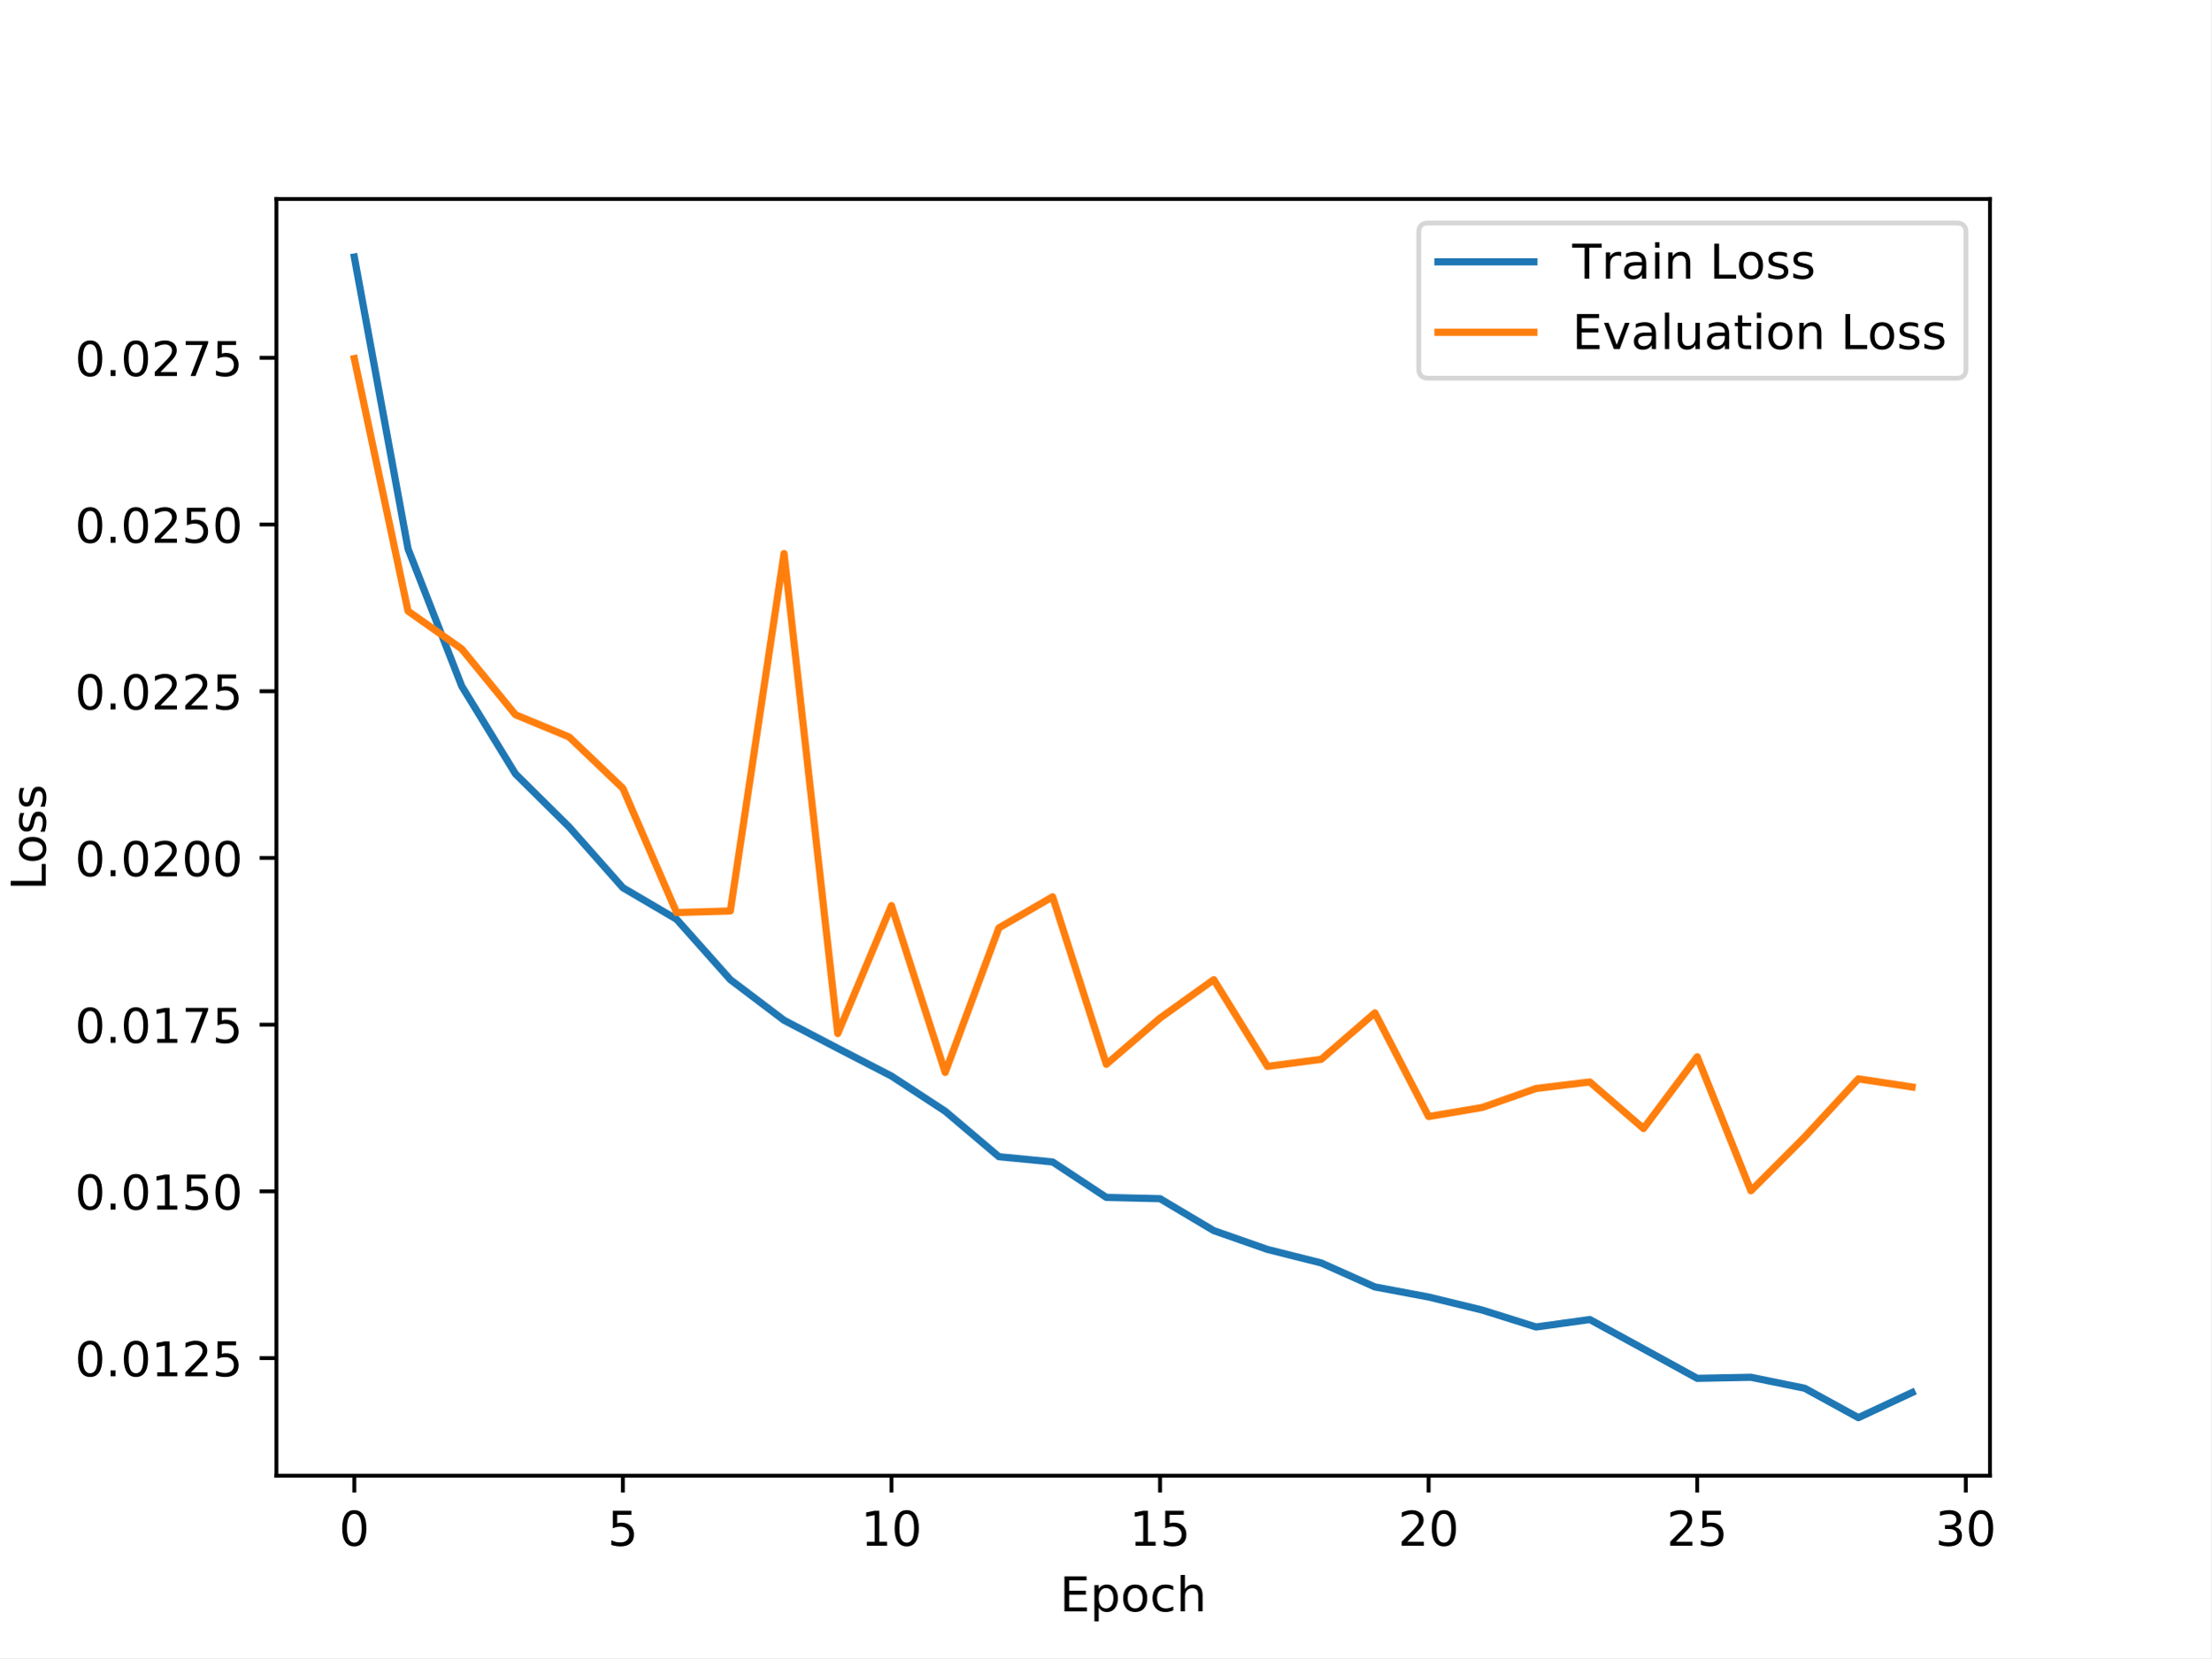
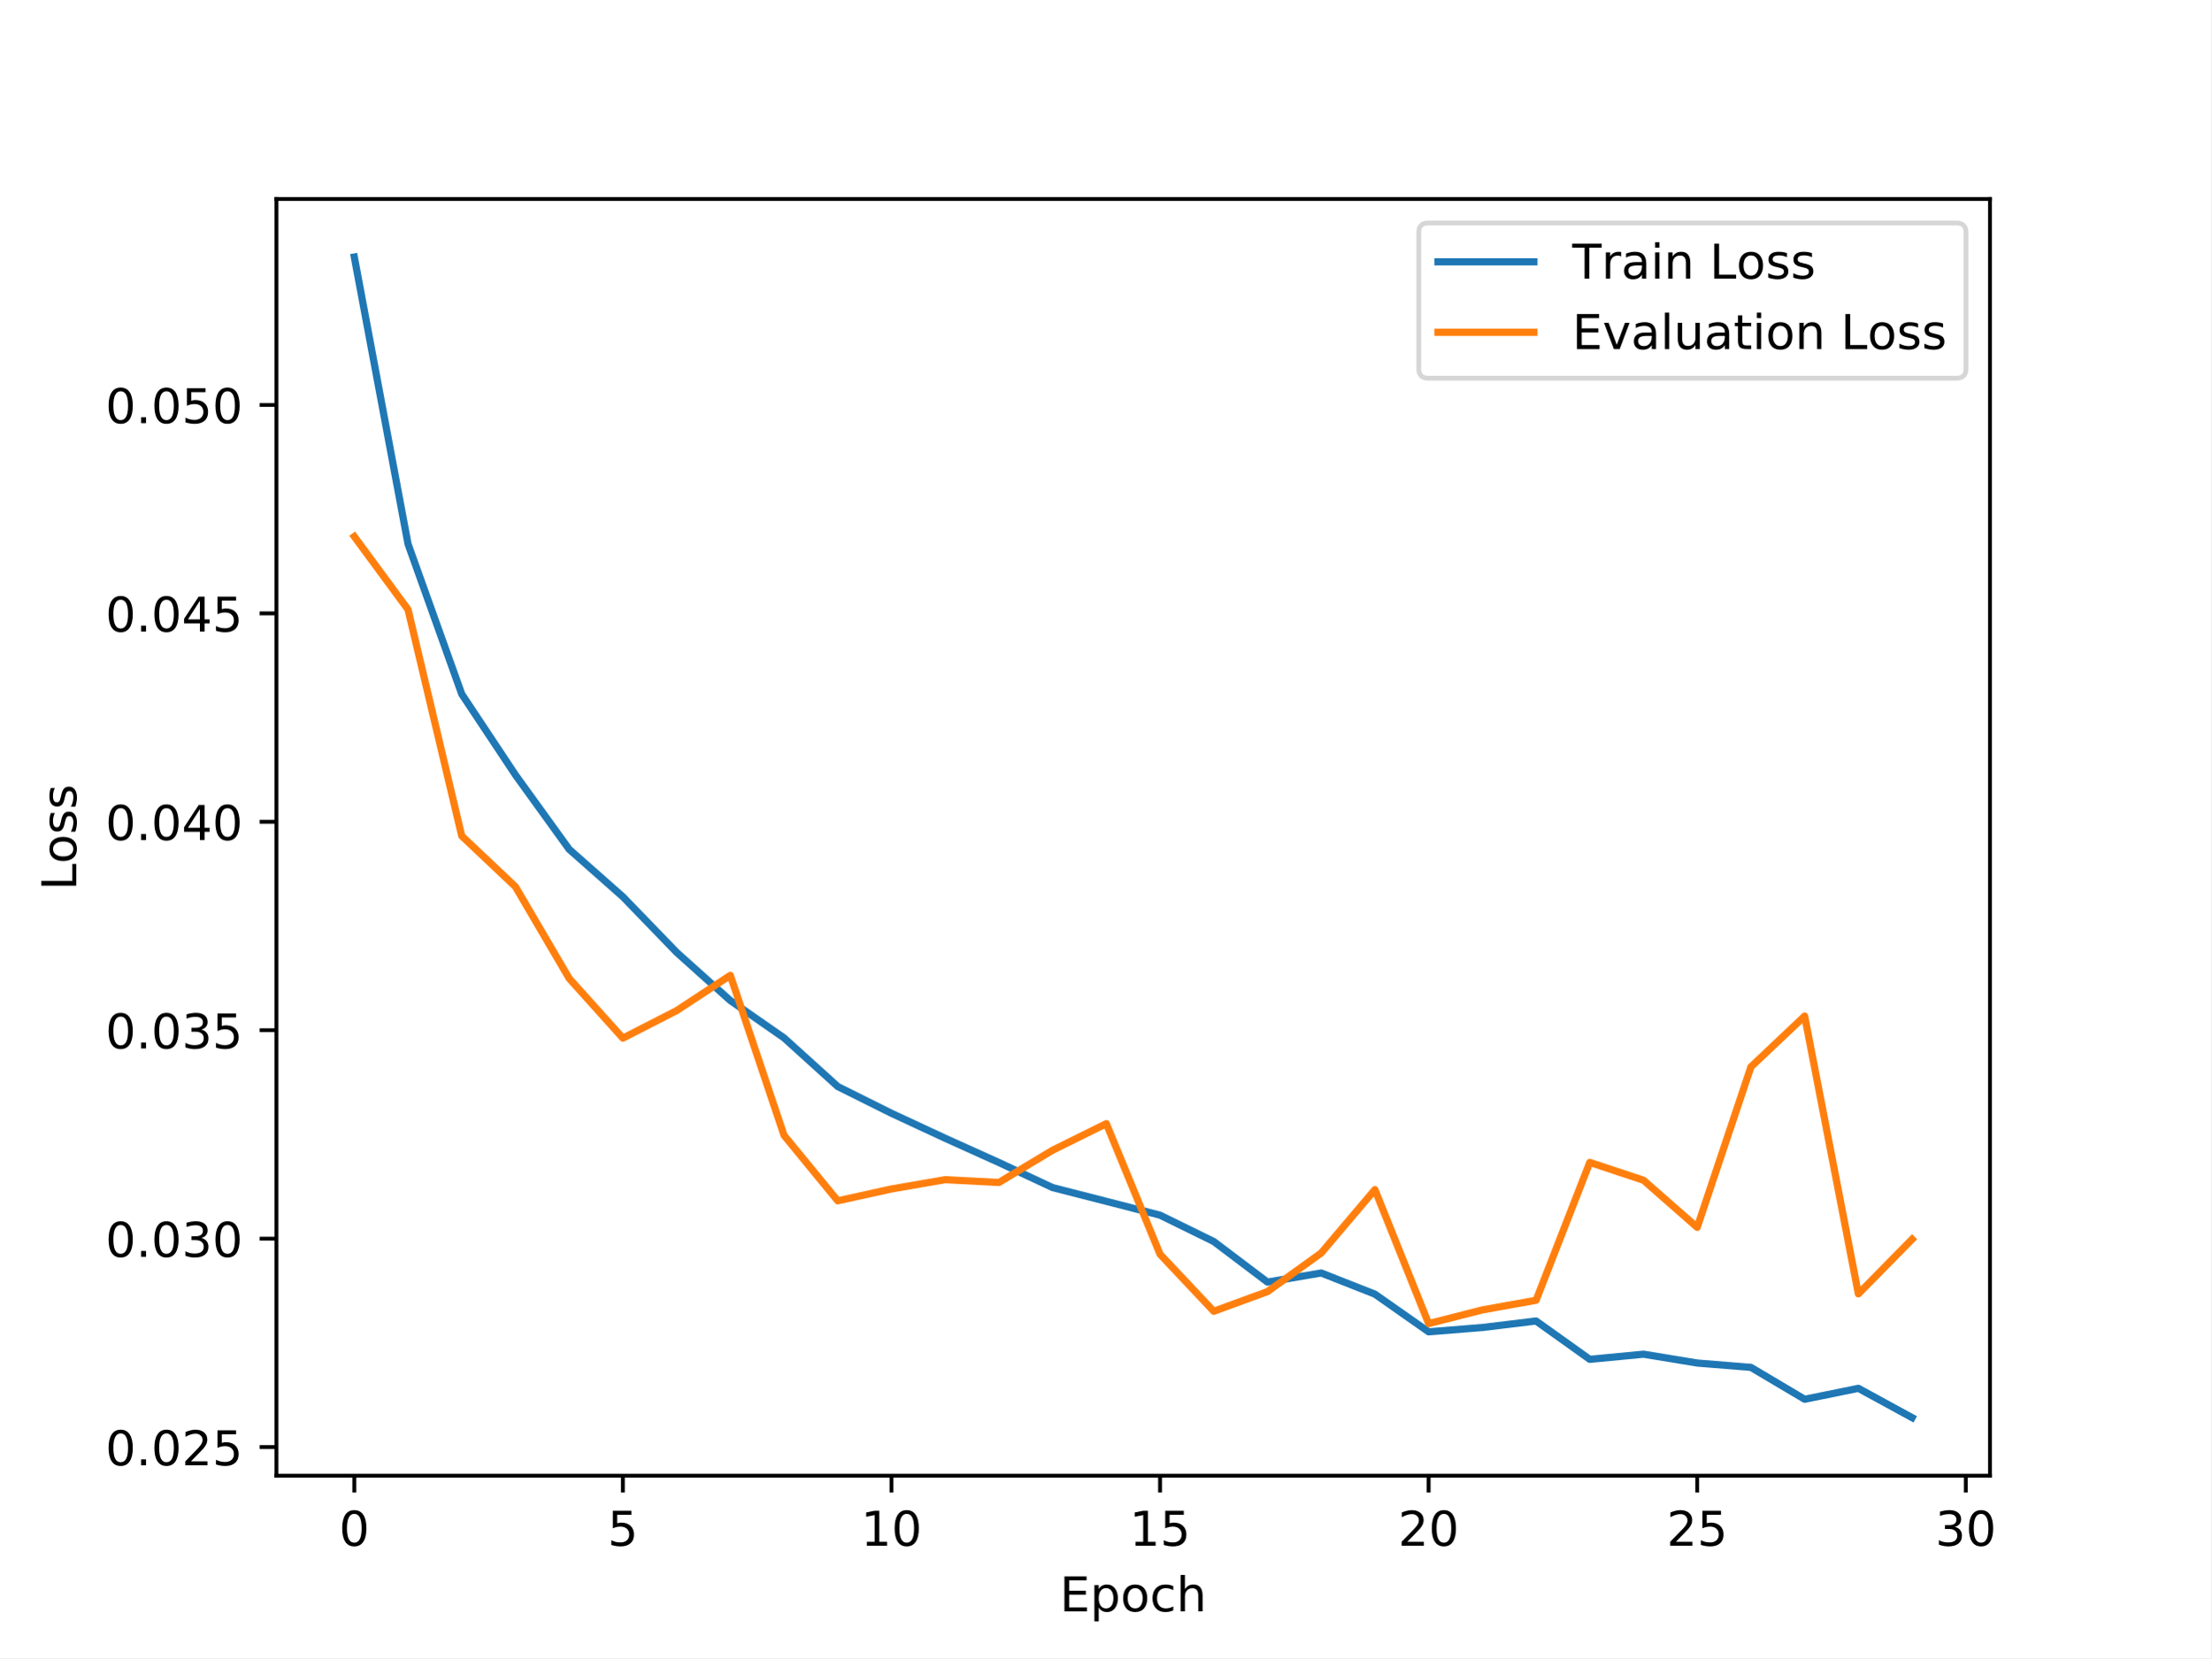
<svg xmlns="http://www.w3.org/2000/svg" xmlns:xlink="http://www.w3.org/1999/xlink" height="345.6pt" version="1.1" viewBox="0 0 460.8 345.6" width="460.8pt">
  <defs>
    <style type="text/css">
*{stroke-linecap:butt;stroke-linejoin:round;}
  </style>
  </defs>
  <g id="figure_1">
    <g id="patch_1">
      <path d="M 0 345.6  L 460.8 345.6  L 460.8 0  L 0 0  z " style="fill:#ffffff;" />
    </g>
    <g id="axes_1">
      <g id="patch_2">
        <path d="M 57.6 307.584  L 414.72 307.584  L 414.72 41.472  L 57.6 41.472  z " style="fill:#ffffff;" />
      </g>
      <g id="matplotlib.axis_1">
        <g id="xtick_1">
          <g id="line2d_1">
            <defs>
-               <path d="M 0 0  L 0 3.5  " id="m018f451a43" style="stroke:#000000;stroke-width:0.8;" />
-             </defs>
-             <g>
-               <use style="stroke:#000000;stroke-width:0.8;" x="73.833" xlink:href="#m018f451a43" y="307.584" />
+               <path d="M 0 0  L 0 3.5  " id="m2dd5a64749" style="stroke:#000000;stroke-width:0.8;" />
+             </defs>
+             <g>
+               <use style="stroke:#000000;stroke-width:0.8;" x="73.833" xlink:href="#m2dd5a64749" y="307.584" />
            </g>
          </g>
          <g id="text_1">
            <defs>
              <path d="M 31.781 66.406  Q 24.172 66.406 20.328 58.906  Q 16.5 51.422 16.5 36.375  Q 16.5 21.391 20.328 13.891  Q 24.172 6.391 31.781 6.391  Q 39.453 6.391 43.281 13.891  Q 47.125 21.391 47.125 36.375  Q 47.125 51.422 43.281 58.906  Q 39.453 66.406 31.781 66.406  z M 31.781 74.219  Q 44.047 74.219 50.516 64.516  Q 56.984 54.828 56.984 36.375  Q 56.984 17.969 50.516 8.266  Q 44.047 -1.422 31.781 -1.422  Q 19.531 -1.422 13.062 8.266  Q 6.594 17.969 6.594 36.375  Q 6.594 54.828 13.062 64.516  Q 19.531 74.219 31.781 74.219  z " id="DejaVuSans-48" />
            </defs>
            <g transform="translate(70.65148 322.1824)scale(0.1 -0.1)">
              <use xlink:href="#DejaVuSans-48" />
            </g>
          </g>
        </g>
        <g id="xtick_2">
          <g id="line2d_2">
            <g>
-               <use style="stroke:#000000;stroke-width:0.8;" x="129.808" xlink:href="#m018f451a43" y="307.584" />
+               <use style="stroke:#000000;stroke-width:0.8;" x="129.808" xlink:href="#m2dd5a64749" y="307.584" />
            </g>
          </g>
          <g id="text_2">
            <defs>
              <path d="M 10.797 72.906  L 49.516 72.906  L 49.516 64.594  L 19.828 64.594  L 19.828 46.734  Q 21.969 47.469 24.109 47.828  Q 26.266 48.188 28.422 48.188  Q 40.625 48.188 47.75 41.5  Q 54.891 34.812 54.891 23.391  Q 54.891 11.625 47.562 5.094  Q 40.234 -1.422 26.906 -1.422  Q 22.312 -1.422 17.547 -0.641  Q 12.797 0.141 7.719 1.703  L 7.719 11.625  Q 12.109 9.234 16.797 8.062  Q 21.484 6.891 26.703 6.891  Q 35.156 6.891 40.078 11.328  Q 45.016 15.766 45.016 23.391  Q 45.016 31 40.078 35.438  Q 35.156 39.891 26.703 39.891  Q 22.75 39.891 18.812 39.016  Q 14.891 38.141 10.797 36.281  z " id="DejaVuSans-53" />
            </defs>
            <g transform="translate(126.6264 322.1824)scale(0.1 -0.1)">
              <use xlink:href="#DejaVuSans-53" />
            </g>
          </g>
        </g>
        <g id="xtick_3">
          <g id="line2d_3">
            <g>
-               <use style="stroke:#000000;stroke-width:0.8;" x="185.783" xlink:href="#m018f451a43" y="307.584" />
+               <use style="stroke:#000000;stroke-width:0.8;" x="185.783" xlink:href="#m2dd5a64749" y="307.584" />
            </g>
          </g>
          <g id="text_3">
            <defs>
              <path d="M 12.406 8.297  L 28.516 8.297  L 28.516 63.922  L 10.984 60.406  L 10.984 69.391  L 28.422 72.906  L 38.281 72.906  L 38.281 8.297  L 54.391 8.297  L 54.391 0  L 12.406 0  z " id="DejaVuSans-49" />
            </defs>
            <g transform="translate(179.4201 322.1824)scale(0.1 -0.1)">
              <use xlink:href="#DejaVuSans-49" />
              <use x="63.623" xlink:href="#DejaVuSans-48" />
            </g>
          </g>
        </g>
        <g id="xtick_4">
          <g id="line2d_4">
            <g>
-               <use style="stroke:#000000;stroke-width:0.8;" x="241.757" xlink:href="#m018f451a43" y="307.584" />
+               <use style="stroke:#000000;stroke-width:0.8;" x="241.757" xlink:href="#m2dd5a64749" y="307.584" />
            </g>
          </g>
          <g id="text_4">
            <g transform="translate(235.395 322.1824)scale(0.1 -0.1)">
              <use xlink:href="#DejaVuSans-49" />
              <use x="63.623" xlink:href="#DejaVuSans-53" />
            </g>
          </g>
        </g>
        <g id="xtick_5">
          <g id="line2d_5">
            <g>
-               <use style="stroke:#000000;stroke-width:0.8;" x="297.732" xlink:href="#m018f451a43" y="307.584" />
+               <use style="stroke:#000000;stroke-width:0.8;" x="297.732" xlink:href="#m2dd5a64749" y="307.584" />
            </g>
          </g>
          <g id="text_5">
            <defs>
              <path d="M 19.188 8.297  L 53.609 8.297  L 53.609 0  L 7.328 0  L 7.328 8.297  Q 12.938 14.109 22.625 23.891  Q 32.328 33.688 34.812 36.531  Q 39.547 41.844 41.422 45.531  Q 43.312 49.219 43.312 52.781  Q 43.312 58.594 39.234 62.25  Q 35.156 65.922 28.609 65.922  Q 23.969 65.922 18.812 64.312  Q 13.672 62.703 7.812 59.422  L 7.812 69.391  Q 13.766 71.781 18.938 73  Q 24.125 74.219 28.422 74.219  Q 39.75 74.219 46.484 68.547  Q 53.219 62.891 53.219 53.422  Q 53.219 48.922 51.531 44.891  Q 49.859 40.875 45.406 35.406  Q 44.188 33.984 37.641 27.219  Q 31.109 20.453 19.188 8.297  z " id="DejaVuSans-50" />
            </defs>
            <g transform="translate(291.3699 322.1824)scale(0.1 -0.1)">
              <use xlink:href="#DejaVuSans-50" />
              <use x="63.623" xlink:href="#DejaVuSans-48" />
            </g>
          </g>
        </g>
        <g id="xtick_6">
          <g id="line2d_6">
            <g>
-               <use style="stroke:#000000;stroke-width:0.8;" x="353.707" xlink:href="#m018f451a43" y="307.584" />
+               <use style="stroke:#000000;stroke-width:0.8;" x="353.707" xlink:href="#m2dd5a64749" y="307.584" />
            </g>
          </g>
          <g id="text_6">
            <g transform="translate(347.3448 322.1824)scale(0.1 -0.1)">
              <use xlink:href="#DejaVuSans-50" />
              <use x="63.623" xlink:href="#DejaVuSans-53" />
            </g>
          </g>
        </g>
        <g id="xtick_7">
          <g id="line2d_7">
            <g>
-               <use style="stroke:#000000;stroke-width:0.8;" x="409.682" xlink:href="#m018f451a43" y="307.584" />
+               <use style="stroke:#000000;stroke-width:0.8;" x="409.682" xlink:href="#m2dd5a64749" y="307.584" />
            </g>
          </g>
          <g id="text_7">
            <defs>
              <path d="M 40.578 39.312  Q 47.656 37.797 51.625 33  Q 55.609 28.219 55.609 21.188  Q 55.609 10.406 48.188 4.484  Q 40.766 -1.422 27.094 -1.422  Q 22.516 -1.422 17.656 -0.516  Q 12.797 0.391 7.625 2.203  L 7.625 11.719  Q 11.719 9.328 16.594 8.109  Q 21.484 6.891 26.812 6.891  Q 36.078 6.891 40.938 10.547  Q 45.797 14.203 45.797 21.188  Q 45.797 27.641 41.281 31.266  Q 36.766 34.906 28.719 34.906  L 20.219 34.906  L 20.219 43.016  L 29.109 43.016  Q 36.375 43.016 40.234 45.922  Q 44.094 48.828 44.094 54.297  Q 44.094 59.906 40.109 62.906  Q 36.141 65.922 28.719 65.922  Q 24.656 65.922 20.016 65.031  Q 15.375 64.156 9.812 62.312  L 9.812 71.094  Q 15.438 72.656 20.344 73.438  Q 25.25 74.219 29.594 74.219  Q 40.828 74.219 47.359 69.109  Q 53.906 64.016 53.906 55.328  Q 53.906 49.266 50.438 45.094  Q 46.969 40.922 40.578 39.312  z " id="DejaVuSans-51" />
            </defs>
            <g transform="translate(403.3198 322.1824)scale(0.1 -0.1)">
              <use xlink:href="#DejaVuSans-51" />
              <use x="63.623" xlink:href="#DejaVuSans-48" />
            </g>
          </g>
        </g>
        <g id="text_8">
          <defs>
            <path d="M 9.812 72.906  L 55.906 72.906  L 55.906 64.594  L 19.672 64.594  L 19.672 43.016  L 54.391 43.016  L 54.391 34.719  L 19.672 34.719  L 19.672 8.297  L 56.781 8.297  L 56.781 0  L 9.812 0  z " id="DejaVuSans-69" />
            <path d="M 18.109 8.203  L 18.109 -20.797  L 9.078 -20.797  L 9.078 54.688  L 18.109 54.688  L 18.109 46.391  Q 20.953 51.266 25.266 53.625  Q 29.594 56 35.594 56  Q 45.562 56 51.781 48.094  Q 58.016 40.188 58.016 27.297  Q 58.016 14.406 51.781 6.484  Q 45.562 -1.422 35.594 -1.422  Q 29.594 -1.422 25.266 0.953  Q 20.953 3.328 18.109 8.203  z M 48.688 27.297  Q 48.688 37.203 44.609 42.844  Q 40.531 48.484 33.406 48.484  Q 26.266 48.484 22.188 42.844  Q 18.109 37.203 18.109 27.297  Q 18.109 17.391 22.188 11.75  Q 26.266 6.109 33.406 6.109  Q 40.531 6.109 44.609 11.75  Q 48.688 17.391 48.688 27.297  z " id="DejaVuSans-112" />
            <path d="M 30.609 48.391  Q 23.391 48.391 19.188 42.75  Q 14.984 37.109 14.984 27.297  Q 14.984 17.484 19.156 11.844  Q 23.344 6.203 30.609 6.203  Q 37.797 6.203 41.984 11.859  Q 46.188 17.531 46.188 27.297  Q 46.188 37.016 41.984 42.703  Q 37.797 48.391 30.609 48.391  z M 30.609 56  Q 42.328 56 49.016 48.375  Q 55.719 40.766 55.719 27.297  Q 55.719 13.875 49.016 6.219  Q 42.328 -1.422 30.609 -1.422  Q 18.844 -1.422 12.172 6.219  Q 5.516 13.875 5.516 27.297  Q 5.516 40.766 12.172 48.375  Q 18.844 56 30.609 56  z " id="DejaVuSans-111" />
            <path d="M 48.781 52.594  L 48.781 44.188  Q 44.969 46.297 41.141 47.344  Q 37.312 48.391 33.406 48.391  Q 24.656 48.391 19.812 42.844  Q 14.984 37.312 14.984 27.297  Q 14.984 17.281 19.812 11.734  Q 24.656 6.203 33.406 6.203  Q 37.312 6.203 41.141 7.25  Q 44.969 8.297 48.781 10.406  L 48.781 2.094  Q 45.016 0.344 40.984 -0.531  Q 36.969 -1.422 32.422 -1.422  Q 20.062 -1.422 12.781 6.344  Q 5.516 14.109 5.516 27.297  Q 5.516 40.672 12.859 48.328  Q 20.219 56 33.016 56  Q 37.156 56 41.109 55.141  Q 45.062 54.297 48.781 52.594  z " id="DejaVuSans-99" />
            <path d="M 54.891 33.016  L 54.891 0  L 45.906 0  L 45.906 32.719  Q 45.906 40.484 42.875 44.328  Q 39.844 48.188 33.797 48.188  Q 26.516 48.188 22.312 43.547  Q 18.109 38.922 18.109 30.906  L 18.109 0  L 9.078 0  L 9.078 75.984  L 18.109 75.984  L 18.109 46.188  Q 21.344 51.125 25.703 53.562  Q 30.078 56 35.797 56  Q 45.219 56 50.047 50.172  Q 54.891 44.344 54.891 33.016  z " id="DejaVuSans-104" />
          </defs>
          <g transform="translate(220.8491 335.8606)scale(0.1 -0.1)">
            <use xlink:href="#DejaVuSans-69" />
            <use x="63.184" xlink:href="#DejaVuSans-112" />
            <use x="126.66" xlink:href="#DejaVuSans-111" />
            <use x="187.842" xlink:href="#DejaVuSans-99" />
            <use x="242.822" xlink:href="#DejaVuSans-104" />
          </g>
        </g>
      </g>
      <g id="matplotlib.axis_2">
        <g id="ytick_1">
          <g id="line2d_8">
            <defs>
-               <path d="M 0 0  L -3.5 0  " id="m200a342d1f" style="stroke:#000000;stroke-width:0.8;" />
-             </defs>
-             <g>
-               <use style="stroke:#000000;stroke-width:0.8;" x="57.6" xlink:href="#m200a342d1f" y="283.069" />
+               <path d="M 0 0  L -3.5 0  " id="m37a6b3379a" style="stroke:#000000;stroke-width:0.8;" />
+             </defs>
+             <g>
+               <use style="stroke:#000000;stroke-width:0.8;" x="57.6" xlink:href="#m37a6b3379a" y="301.619" />
            </g>
          </g>
          <g id="text_9">
            <defs>
              <path d="M 10.688 12.406  L 21 12.406  L 21 0  L 10.688 0  z " id="DejaVuSans-46" />
            </defs>
-             <g transform="translate(15.60938 286.8683)scale(0.1 -0.1)">
-               <use xlink:href="#DejaVuSans-48" />
-               <use x="63.623" xlink:href="#DejaVuSans-46" />
-               <use x="95.41" xlink:href="#DejaVuSans-48" />
-               <use x="159.033" xlink:href="#DejaVuSans-49" />
-               <use x="222.656" xlink:href="#DejaVuSans-50" />
-               <use x="286.279" xlink:href="#DejaVuSans-53" />
+             <g transform="translate(21.97188 305.4186)scale(0.1 -0.1)">
+               <use xlink:href="#DejaVuSans-48" />
+               <use x="63.623" xlink:href="#DejaVuSans-46" />
+               <use x="95.41" xlink:href="#DejaVuSans-48" />
+               <use x="159.033" xlink:href="#DejaVuSans-50" />
+               <use x="222.656" xlink:href="#DejaVuSans-53" />
            </g>
          </g>
        </g>
        <g id="ytick_2">
          <g id="line2d_9">
            <g>
-               <use style="stroke:#000000;stroke-width:0.8;" x="57.6" xlink:href="#m200a342d1f" y="248.32" />
+               <use style="stroke:#000000;stroke-width:0.8;" x="57.6" xlink:href="#m37a6b3379a" y="258.175" />
            </g>
          </g>
          <g id="text_10">
-             <g transform="translate(15.60938 252.1191)scale(0.1 -0.1)">
-               <use xlink:href="#DejaVuSans-48" />
-               <use x="63.623" xlink:href="#DejaVuSans-46" />
-               <use x="95.41" xlink:href="#DejaVuSans-48" />
-               <use x="159.033" xlink:href="#DejaVuSans-49" />
-               <use x="222.656" xlink:href="#DejaVuSans-53" />
-               <use x="286.279" xlink:href="#DejaVuSans-48" />
+             <g transform="translate(21.97188 261.9739)scale(0.1 -0.1)">
+               <use xlink:href="#DejaVuSans-48" />
+               <use x="63.623" xlink:href="#DejaVuSans-46" />
+               <use x="95.41" xlink:href="#DejaVuSans-48" />
+               <use x="159.033" xlink:href="#DejaVuSans-51" />
+               <use x="222.656" xlink:href="#DejaVuSans-48" />
            </g>
          </g>
        </g>
        <g id="ytick_3">
          <g id="line2d_10">
            <g>
-               <use style="stroke:#000000;stroke-width:0.8;" x="57.6" xlink:href="#m200a342d1f" y="213.571" />
+               <use style="stroke:#000000;stroke-width:0.8;" x="57.6" xlink:href="#m37a6b3379a" y="214.73" />
            </g>
          </g>
          <g id="text_11">
-             <defs>
-               <path d="M 8.203 72.906  L 55.078 72.906  L 55.078 68.703  L 28.609 0  L 18.312 0  L 43.219 64.594  L 8.203 64.594  z " id="DejaVuSans-55" />
-             </defs>
-             <g transform="translate(15.60938 217.3699)scale(0.1 -0.1)">
-               <use xlink:href="#DejaVuSans-48" />
-               <use x="63.623" xlink:href="#DejaVuSans-46" />
-               <use x="95.41" xlink:href="#DejaVuSans-48" />
-               <use x="159.033" xlink:href="#DejaVuSans-49" />
-               <use x="222.656" xlink:href="#DejaVuSans-55" />
-               <use x="286.279" xlink:href="#DejaVuSans-53" />
+             <g transform="translate(21.97188 218.5292)scale(0.1 -0.1)">
+               <use xlink:href="#DejaVuSans-48" />
+               <use x="63.623" xlink:href="#DejaVuSans-46" />
+               <use x="95.41" xlink:href="#DejaVuSans-48" />
+               <use x="159.033" xlink:href="#DejaVuSans-51" />
+               <use x="222.656" xlink:href="#DejaVuSans-53" />
            </g>
          </g>
        </g>
        <g id="ytick_4">
          <g id="line2d_11">
            <g>
-               <use style="stroke:#000000;stroke-width:0.8;" x="57.6" xlink:href="#m200a342d1f" y="178.822" />
+               <use style="stroke:#000000;stroke-width:0.8;" x="57.6" xlink:href="#m37a6b3379a" y="171.285" />
            </g>
          </g>
          <g id="text_12">
-             <g transform="translate(15.60938 182.6207)scale(0.1 -0.1)">
-               <use xlink:href="#DejaVuSans-48" />
-               <use x="63.623" xlink:href="#DejaVuSans-46" />
-               <use x="95.41" xlink:href="#DejaVuSans-48" />
-               <use x="159.033" xlink:href="#DejaVuSans-50" />
+             <defs>
+               <path d="M 37.797 64.312  L 12.891 25.391  L 37.797 25.391  z M 35.203 72.906  L 47.609 72.906  L 47.609 25.391  L 58.016 25.391  L 58.016 17.188  L 47.609 17.188  L 47.609 0  L 37.797 0  L 37.797 17.188  L 4.891 17.188  L 4.891 26.703  z " id="DejaVuSans-52" />
+             </defs>
+             <g transform="translate(21.97188 175.0845)scale(0.1 -0.1)">
+               <use xlink:href="#DejaVuSans-48" />
+               <use x="63.623" xlink:href="#DejaVuSans-46" />
+               <use x="95.41" xlink:href="#DejaVuSans-48" />
+               <use x="159.033" xlink:href="#DejaVuSans-52" />
              <use x="222.656" xlink:href="#DejaVuSans-48" />
-               <use x="286.279" xlink:href="#DejaVuSans-48" />
            </g>
          </g>
        </g>
        <g id="ytick_5">
          <g id="line2d_12">
            <g>
-               <use style="stroke:#000000;stroke-width:0.8;" x="57.6" xlink:href="#m200a342d1f" y="144.072" />
+               <use style="stroke:#000000;stroke-width:0.8;" x="57.6" xlink:href="#m37a6b3379a" y="127.841" />
            </g>
          </g>
          <g id="text_13">
-             <g transform="translate(15.60938 147.8716)scale(0.1 -0.1)">
-               <use xlink:href="#DejaVuSans-48" />
-               <use x="63.623" xlink:href="#DejaVuSans-46" />
-               <use x="95.41" xlink:href="#DejaVuSans-48" />
-               <use x="159.033" xlink:href="#DejaVuSans-50" />
-               <use x="222.656" xlink:href="#DejaVuSans-50" />
-               <use x="286.279" xlink:href="#DejaVuSans-53" />
+             <g transform="translate(21.97188 131.6397)scale(0.1 -0.1)">
+               <use xlink:href="#DejaVuSans-48" />
+               <use x="63.623" xlink:href="#DejaVuSans-46" />
+               <use x="95.41" xlink:href="#DejaVuSans-48" />
+               <use x="159.033" xlink:href="#DejaVuSans-52" />
+               <use x="222.656" xlink:href="#DejaVuSans-53" />
            </g>
          </g>
        </g>
        <g id="ytick_6">
          <g id="line2d_13">
            <g>
-               <use style="stroke:#000000;stroke-width:0.8;" x="57.6" xlink:href="#m200a342d1f" y="109.323" />
+               <use style="stroke:#000000;stroke-width:0.8;" x="57.6" xlink:href="#m37a6b3379a" y="84.396" />
            </g>
          </g>
          <g id="text_14">
-             <g transform="translate(15.60938 113.1224)scale(0.1 -0.1)">
-               <use xlink:href="#DejaVuSans-48" />
-               <use x="63.623" xlink:href="#DejaVuSans-46" />
-               <use x="95.41" xlink:href="#DejaVuSans-48" />
-               <use x="159.033" xlink:href="#DejaVuSans-50" />
-               <use x="222.656" xlink:href="#DejaVuSans-53" />
-               <use x="286.279" xlink:href="#DejaVuSans-48" />
-             </g>
-           </g>
-         </g>
-         <g id="ytick_7">
-           <g id="line2d_14">
-             <g>
-               <use style="stroke:#000000;stroke-width:0.8;" x="57.6" xlink:href="#m200a342d1f" y="74.574" />
-             </g>
-           </g>
-           <g id="text_15">
-             <g transform="translate(15.60938 78.37318)scale(0.1 -0.1)">
-               <use xlink:href="#DejaVuSans-48" />
-               <use x="63.623" xlink:href="#DejaVuSans-46" />
-               <use x="95.41" xlink:href="#DejaVuSans-48" />
-               <use x="159.033" xlink:href="#DejaVuSans-50" />
-               <use x="222.656" xlink:href="#DejaVuSans-55" />
-               <use x="286.279" xlink:href="#DejaVuSans-53" />
-             </g>
-           </g>
-         </g>
-         <g id="text_16">
+             <g transform="translate(21.97188 88.19503)scale(0.1 -0.1)">
+               <use xlink:href="#DejaVuSans-48" />
+               <use x="63.623" xlink:href="#DejaVuSans-46" />
+               <use x="95.41" xlink:href="#DejaVuSans-48" />
+               <use x="159.033" xlink:href="#DejaVuSans-53" />
+               <use x="222.656" xlink:href="#DejaVuSans-48" />
+             </g>
+           </g>
+         </g>
+         <g id="text_15">
          <defs>
            <path d="M 9.812 72.906  L 19.672 72.906  L 19.672 8.297  L 55.172 8.297  L 55.172 0  L 9.812 0  z " id="DejaVuSans-76" />
            <path d="M 44.281 53.078  L 44.281 44.578  Q 40.484 46.531 36.375 47.5  Q 32.281 48.484 27.875 48.484  Q 21.188 48.484 17.844 46.438  Q 14.5 44.391 14.5 40.281  Q 14.5 37.156 16.891 35.375  Q 19.281 33.594 26.516 31.984  L 29.594 31.297  Q 39.156 29.25 43.188 25.516  Q 47.219 21.781 47.219 15.094  Q 47.219 7.469 41.188 3.016  Q 35.156 -1.422 24.609 -1.422  Q 20.219 -1.422 15.453 -0.562  Q 10.688 0.297 5.422 2  L 5.422 11.281  Q 10.406 8.688 15.234 7.391  Q 20.062 6.109 24.812 6.109  Q 31.156 6.109 34.562 8.281  Q 37.984 10.453 37.984 14.406  Q 37.984 18.062 35.516 20.016  Q 33.062 21.969 24.703 23.781  L 21.578 24.516  Q 13.234 26.266 9.516 29.906  Q 5.812 33.547 5.812 39.891  Q 5.812 47.609 11.281 51.797  Q 16.75 56 26.812 56  Q 31.781 56 36.172 55.266  Q 40.578 54.547 44.281 53.078  z " id="DejaVuSans-115" />
          </defs>
-           <g transform="translate(9.529687 185.5819)rotate(-90)scale(0.1 -0.1)">
+           <g transform="translate(15.89219 185.5819)rotate(-90)scale(0.1 -0.1)">
            <use xlink:href="#DejaVuSans-76" />
            <use x="55.697" xlink:href="#DejaVuSans-111" />
            <use x="116.879" xlink:href="#DejaVuSans-115" />
            <use x="168.979" xlink:href="#DejaVuSans-115" />
          </g>
        </g>
      </g>
+       <g id="line2d_14">
+         <path clip-path="url(#p103e1f5048)" d="M 73.833 53.568  L 85.028 113.376  L 96.223 144.663  L 107.418 161.516  L 118.613 177.02  L 129.808 186.914  L 141.003 198.49  L 152.198 208.544  L 163.393 216.332  L 174.588 226.469  L 185.783 232.049  L 196.978 237.254  L 208.173 242.308  L 219.368 247.536  L 230.563 250.401  L 241.757 253.283  L 252.952 258.777  L 264.147 267.233  L 275.342 265.332  L 286.537 269.745  L 297.732 277.596  L 308.927 276.695  L 320.122 275.339  L 331.317 283.332  L 342.512 282.255  L 353.707 284.1  L 364.902 285.011  L 376.097 291.653  L 387.292 289.373  L 398.487 295.488  " style="fill:none;stroke:#1f77b4;stroke-linecap:square;stroke-width:1.5;" />
+       </g>
      <g id="line2d_15">
-         <path clip-path="url(#pc6a5f7d689)" d="M 73.833 53.568  L 85.028 114.371  L 96.223 143.015  L 107.418 161.295  L 118.613 172.376  L 129.808 185.027  L 141.003 191.605  L 152.198 204.188  L 163.393 212.659  L 174.588 218.504  L 185.783 224.288  L 196.978 231.615  L 208.173 241.095  L 219.368 242.189  L 230.563 249.577  L 241.757 249.846  L 252.952 256.506  L 264.147 260.426  L 275.342 263.24  L 286.537 268.24  L 297.732 270.343  L 308.927 273.068  L 320.122 276.589  L 331.317 275.034  L 342.512 281.153  L 353.707 287.292  L 364.902 287.07  L 376.097 289.357  L 387.292 295.488  L 398.487 290.248  " style="fill:none;stroke:#1f77b4;stroke-linecap:square;stroke-width:1.5;" />
-       </g>
-       <g id="line2d_16">
-         <path clip-path="url(#pc6a5f7d689)" d="M 73.833 74.736  L 85.028 127.361  L 96.223 135.258  L 107.418 148.968  L 118.613 153.61  L 129.808 164.306  L 141.003 190.205  L 152.198 189.877  L 163.393 115.374  L 174.588 215.427  L 185.783 188.76  L 196.978 223.526  L 208.173 193.401  L 219.368 186.924  L 230.563 221.832  L 241.757 212.196  L 252.952 204.194  L 264.147 222.268  L 275.342 220.802  L 286.537 211.114  L 297.732 232.726  L 308.927 230.828  L 320.122 226.876  L 331.317 225.516  L 342.512 235.225  L 353.707 220.265  L 364.902 248.197  L 376.097 236.987  L 387.292 224.868  L 398.487 226.567  " style="fill:none;stroke:#ff7f0e;stroke-linecap:square;stroke-width:1.5;" />
+         <path clip-path="url(#p103e1f5048)" d="M 73.833 111.828  L 85.028 127.037  L 96.223 174.233  L 107.418 184.818  L 118.613 203.928  L 129.808 216.38  L 141.003 210.654  L 152.198 203.297  L 163.393 236.639  L 174.588 250.288  L 185.783 247.821  L 196.978 245.883  L 208.173 246.467  L 219.368 239.744  L 230.563 234.203  L 241.757 261.425  L 252.952 273.312  L 264.147 269.214  L 275.342 261.172  L 286.537 247.957  L 297.732 275.881  L 308.927 273.029  L 320.122 271.022  L 331.317 242.284  L 342.512 245.998  L 353.707 255.823  L 364.902 222.378  L 376.097 211.784  L 387.292 269.678  L 398.487 258.294  " style="fill:none;stroke:#ff7f0e;stroke-linecap:square;stroke-width:1.5;" />
      </g>
      <g id="patch_3">
        <path d="M 57.6 307.584  L 57.6 41.472  " style="fill:none;stroke:#000000;stroke-linecap:square;stroke-linejoin:miter;stroke-width:0.8;" />
      </g>
      <g id="patch_4">
        <path d="M 414.72 307.584  L 414.72 41.472  " style="fill:none;stroke:#000000;stroke-linecap:square;stroke-linejoin:miter;stroke-width:0.8;" />
      </g>
      <g id="patch_5">
        <path d="M 57.6 307.584  L 414.72 307.584  " style="fill:none;stroke:#000000;stroke-linecap:square;stroke-linejoin:miter;stroke-width:0.8;" />
      </g>
      <g id="patch_6">
        <path d="M 57.6 41.472  L 414.72 41.472  " style="fill:none;stroke:#000000;stroke-linecap:square;stroke-linejoin:miter;stroke-width:0.8;" />
      </g>
      <g id="legend_1">
        <g id="patch_7">
          <path d="M 297.67 78.828  L 407.72 78.828  Q 409.72 78.828 409.72 76.828  L 409.72 48.472  Q 409.72 46.472 407.72 46.472  L 297.67 46.472  Q 295.67 46.472 295.67 48.472  L 295.67 76.828  Q 295.67 78.828 297.67 78.828  z " style="fill:#ffffff;opacity:0.8;stroke:#cccccc;stroke-linejoin:miter;" />
        </g>
-         <g id="line2d_17">
+         <g id="line2d_16">
          <path d="M 299.67 54.57  L 319.67 54.57  " style="fill:none;stroke:#1f77b4;stroke-linecap:square;stroke-width:1.5;" />
        </g>
-         <g id="line2d_18" />
-         <g id="text_17">
+         <g id="line2d_17" />
+         <g id="text_16">
          <defs>
            <path d="M -0.297 72.906  L 61.375 72.906  L 61.375 64.594  L 35.5 64.594  L 35.5 0  L 25.594 0  L 25.594 64.594  L -0.297 64.594  z " id="DejaVuSans-84" />
            <path d="M 41.109 46.297  Q 39.594 47.172 37.812 47.578  Q 36.031 48 33.891 48  Q 26.266 48 22.188 43.047  Q 18.109 38.094 18.109 28.812  L 18.109 0  L 9.078 0  L 9.078 54.688  L 18.109 54.688  L 18.109 46.188  Q 20.953 51.172 25.484 53.578  Q 30.031 56 36.531 56  Q 37.453 56 38.578 55.875  Q 39.703 55.766 41.062 55.516  z " id="DejaVuSans-114" />
            <path d="M 34.281 27.484  Q 23.391 27.484 19.188 25  Q 14.984 22.516 14.984 16.5  Q 14.984 11.719 18.141 8.906  Q 21.297 6.109 26.703 6.109  Q 34.188 6.109 38.703 11.406  Q 43.219 16.703 43.219 25.484  L 43.219 27.484  z M 52.203 31.203  L 52.203 0  L 43.219 0  L 43.219 8.297  Q 40.141 3.328 35.547 0.953  Q 30.953 -1.422 24.312 -1.422  Q 15.922 -1.422 10.953 3.297  Q 6 8.016 6 15.922  Q 6 25.141 12.172 29.828  Q 18.359 34.516 30.609 34.516  L 43.219 34.516  L 43.219 35.406  Q 43.219 41.609 39.141 45  Q 35.062 48.391 27.688 48.391  Q 23 48.391 18.547 47.266  Q 14.109 46.141 10.016 43.891  L 10.016 52.203  Q 14.938 54.109 19.578 55.047  Q 24.219 56 28.609 56  Q 40.484 56 46.344 49.844  Q 52.203 43.703 52.203 31.203  z " id="DejaVuSans-97" />
            <path d="M 9.422 54.688  L 18.406 54.688  L 18.406 0  L 9.422 0  z M 9.422 75.984  L 18.406 75.984  L 18.406 64.594  L 9.422 64.594  z " id="DejaVuSans-105" />
            <path d="M 54.891 33.016  L 54.891 0  L 45.906 0  L 45.906 32.719  Q 45.906 40.484 42.875 44.328  Q 39.844 48.188 33.797 48.188  Q 26.516 48.188 22.312 43.547  Q 18.109 38.922 18.109 30.906  L 18.109 0  L 9.078 0  L 9.078 54.688  L 18.109 54.688  L 18.109 46.188  Q 21.344 51.125 25.703 53.562  Q 30.078 56 35.797 56  Q 45.219 56 50.047 50.172  Q 54.891 44.344 54.891 33.016  z " id="DejaVuSans-110" />
            <path id="DejaVuSans-32" />
          </defs>
          <g transform="translate(327.67 58.07044)scale(0.1 -0.1)">
            <use xlink:href="#DejaVuSans-84" />
            <use x="60.865" xlink:href="#DejaVuSans-114" />
            <use x="101.979" xlink:href="#DejaVuSans-97" />
            <use x="163.258" xlink:href="#DejaVuSans-105" />
            <use x="191.041" xlink:href="#DejaVuSans-110" />
            <use x="254.42" xlink:href="#DejaVuSans-32" />
            <use x="286.207" xlink:href="#DejaVuSans-76" />
            <use x="341.904" xlink:href="#DejaVuSans-111" />
            <use x="403.086" xlink:href="#DejaVuSans-115" />
            <use x="455.186" xlink:href="#DejaVuSans-115" />
          </g>
        </g>
-         <g id="line2d_19">
+         <g id="line2d_18">
          <path d="M 299.67 69.249  L 319.67 69.249  " style="fill:none;stroke:#ff7f0e;stroke-linecap:square;stroke-width:1.5;" />
        </g>
-         <g id="line2d_20" />
-         <g id="text_18">
+         <g id="line2d_19" />
+         <g id="text_17">
          <defs>
            <path d="M 2.984 54.688  L 12.5 54.688  L 29.594 8.797  L 46.688 54.688  L 56.203 54.688  L 35.688 0  L 23.484 0  z " id="DejaVuSans-118" />
            <path d="M 9.422 75.984  L 18.406 75.984  L 18.406 0  L 9.422 0  z " id="DejaVuSans-108" />
            <path d="M 8.5 21.578  L 8.5 54.688  L 17.484 54.688  L 17.484 21.922  Q 17.484 14.156 20.5 10.266  Q 23.531 6.391 29.594 6.391  Q 36.859 6.391 41.078 11.031  Q 45.312 15.672 45.312 23.688  L 45.312 54.688  L 54.297 54.688  L 54.297 0  L 45.312 0  L 45.312 8.406  Q 42.047 3.422 37.719 1  Q 33.406 -1.422 27.688 -1.422  Q 18.266 -1.422 13.375 4.438  Q 8.5 10.297 8.5 21.578  z M 31.109 56  z " id="DejaVuSans-117" />
            <path d="M 18.312 70.219  L 18.312 54.688  L 36.812 54.688  L 36.812 47.703  L 18.312 47.703  L 18.312 18.016  Q 18.312 11.328 20.141 9.422  Q 21.969 7.516 27.594 7.516  L 36.812 7.516  L 36.812 0  L 27.594 0  Q 17.188 0 13.234 3.875  Q 9.281 7.766 9.281 18.016  L 9.281 47.703  L 2.688 47.703  L 2.688 54.688  L 9.281 54.688  L 9.281 70.219  z " id="DejaVuSans-116" />
          </defs>
          <g transform="translate(327.67 72.74856)scale(0.1 -0.1)">
            <use xlink:href="#DejaVuSans-69" />
            <use x="63.184" xlink:href="#DejaVuSans-118" />
            <use x="122.363" xlink:href="#DejaVuSans-97" />
            <use x="183.643" xlink:href="#DejaVuSans-108" />
            <use x="211.426" xlink:href="#DejaVuSans-117" />
            <use x="274.805" xlink:href="#DejaVuSans-97" />
            <use x="336.084" xlink:href="#DejaVuSans-116" />
            <use x="375.293" xlink:href="#DejaVuSans-105" />
            <use x="403.076" xlink:href="#DejaVuSans-111" />
            <use x="464.258" xlink:href="#DejaVuSans-110" />
            <use x="527.637" xlink:href="#DejaVuSans-32" />
            <use x="559.424" xlink:href="#DejaVuSans-76" />
            <use x="615.121" xlink:href="#DejaVuSans-111" />
            <use x="676.303" xlink:href="#DejaVuSans-115" />
            <use x="728.402" xlink:href="#DejaVuSans-115" />
          </g>
        </g>
      </g>
    </g>
  </g>
  <defs>
-     <clipPath id="pc6a5f7d689">
+     <clipPath id="p103e1f5048">
      <rect height="266.112" width="357.12" x="57.6" y="41.472" />
    </clipPath>
  </defs>
</svg>
